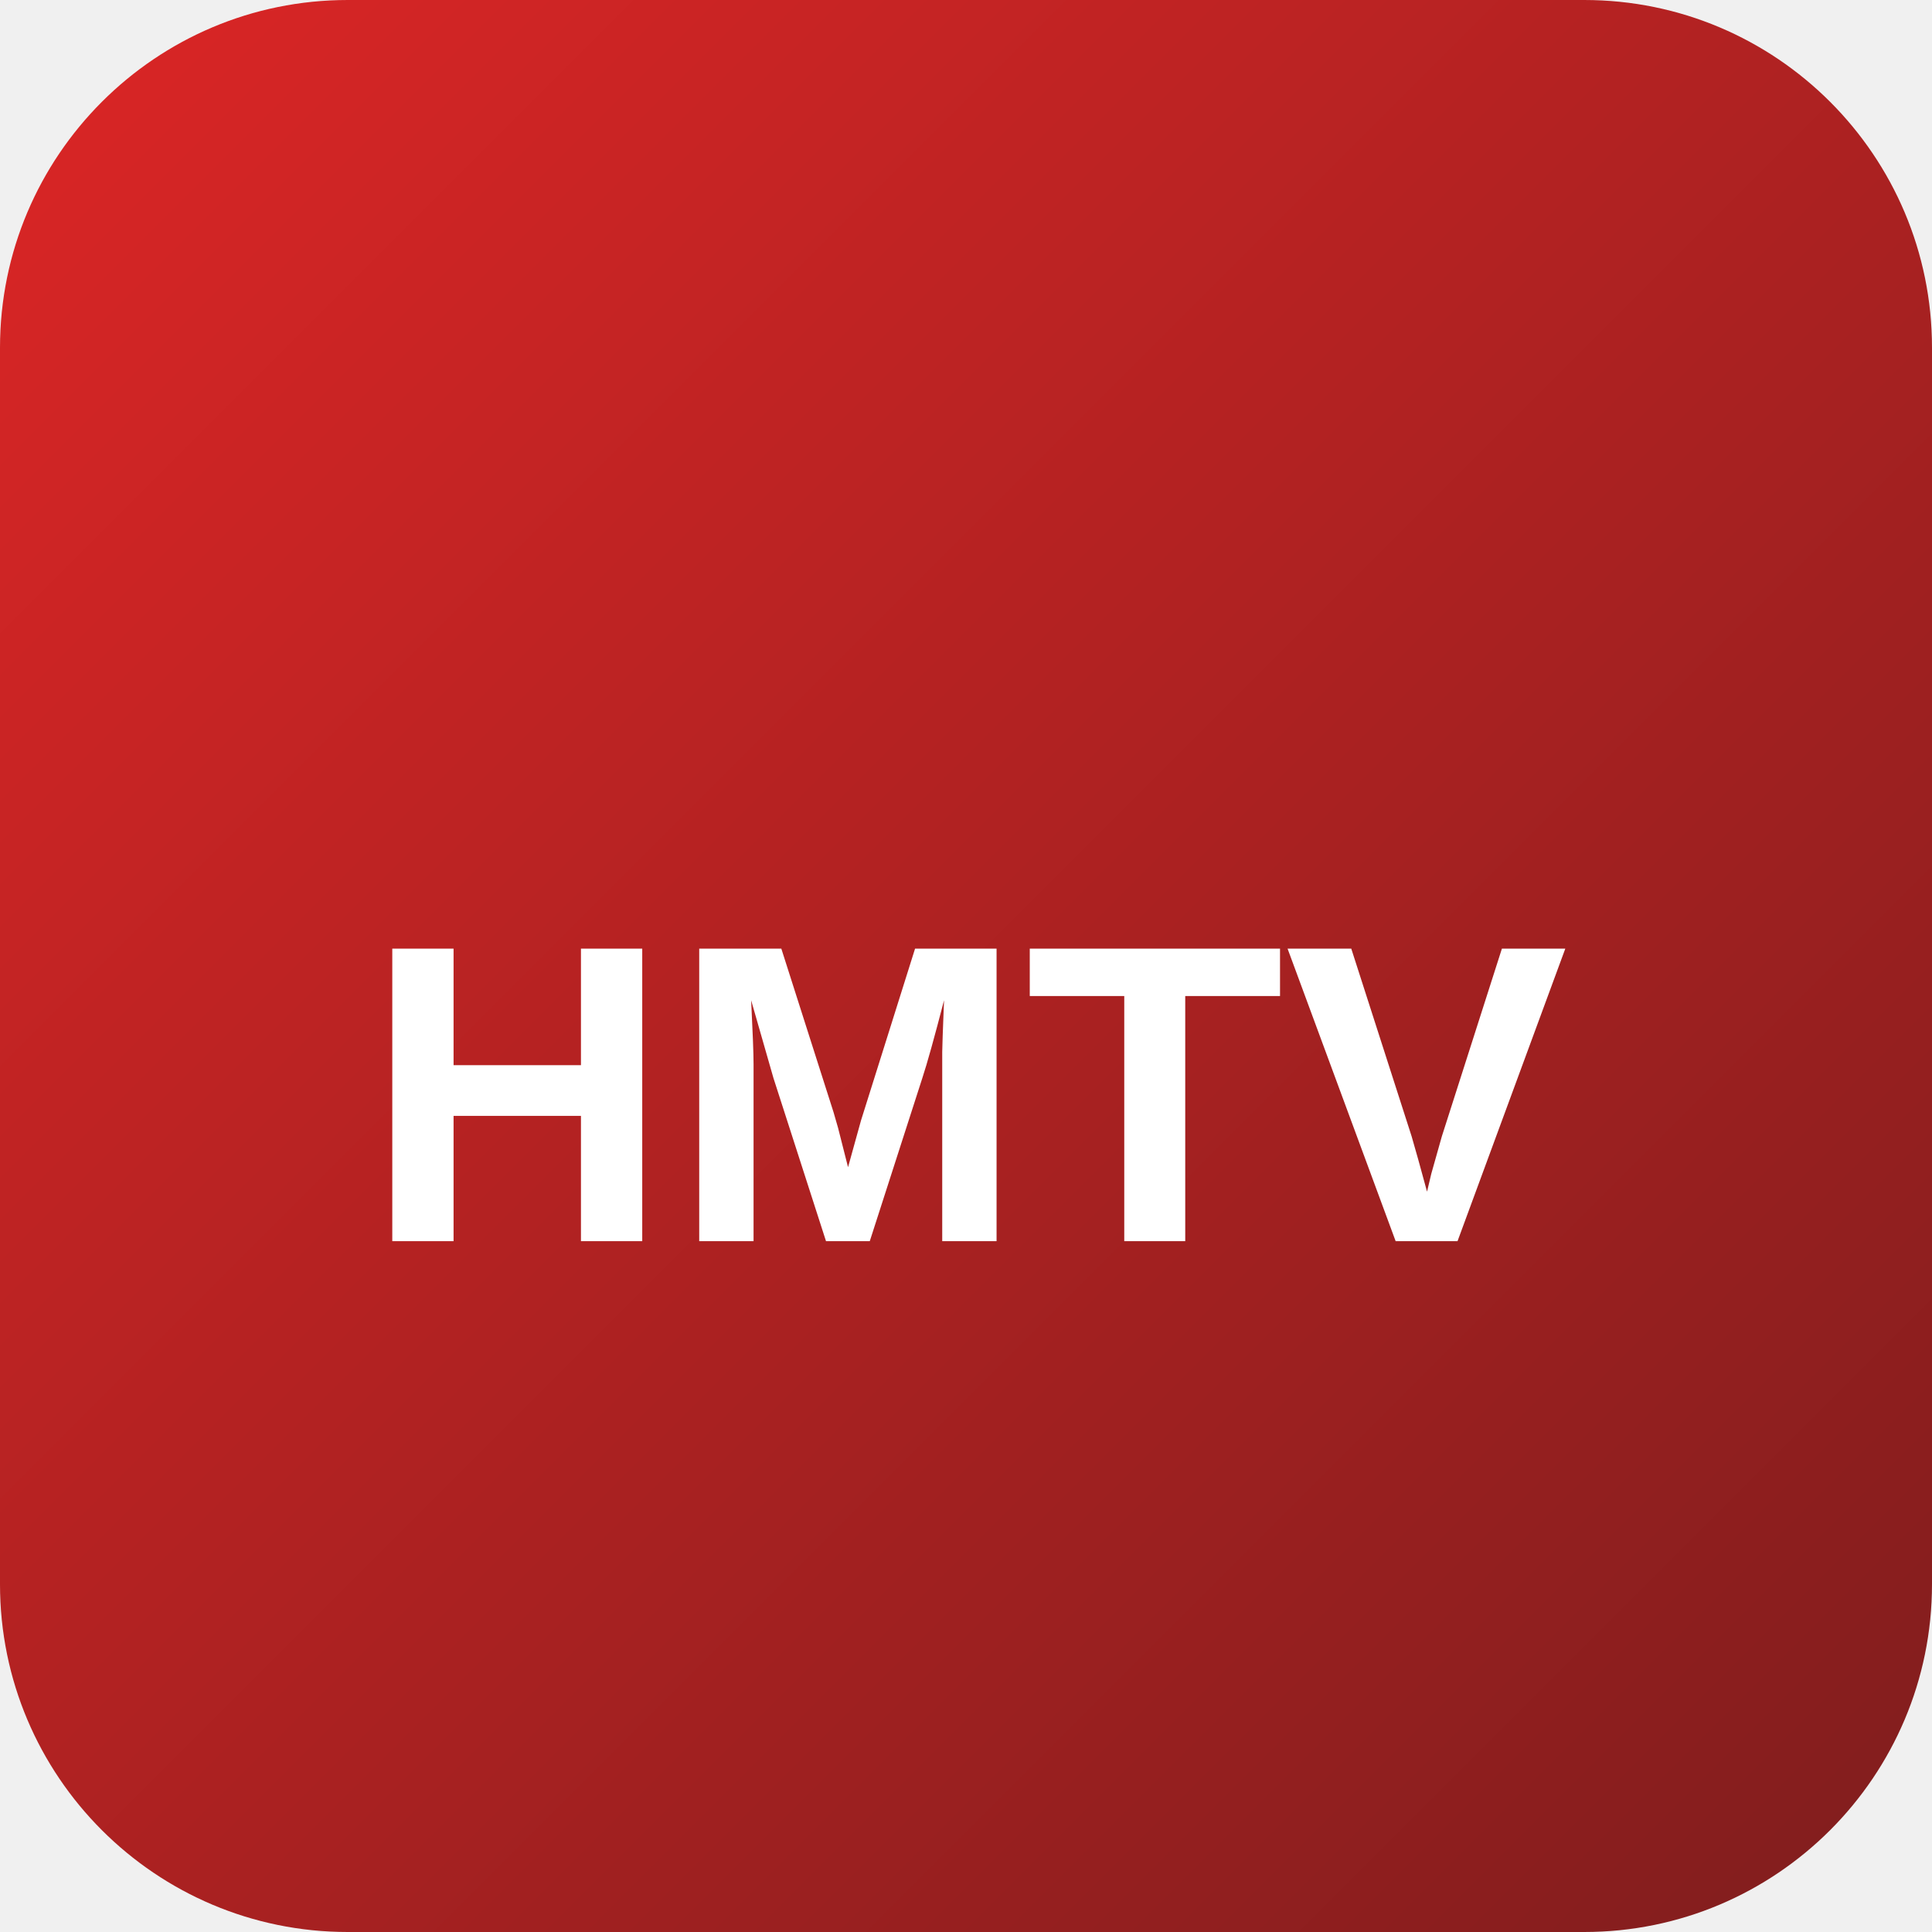
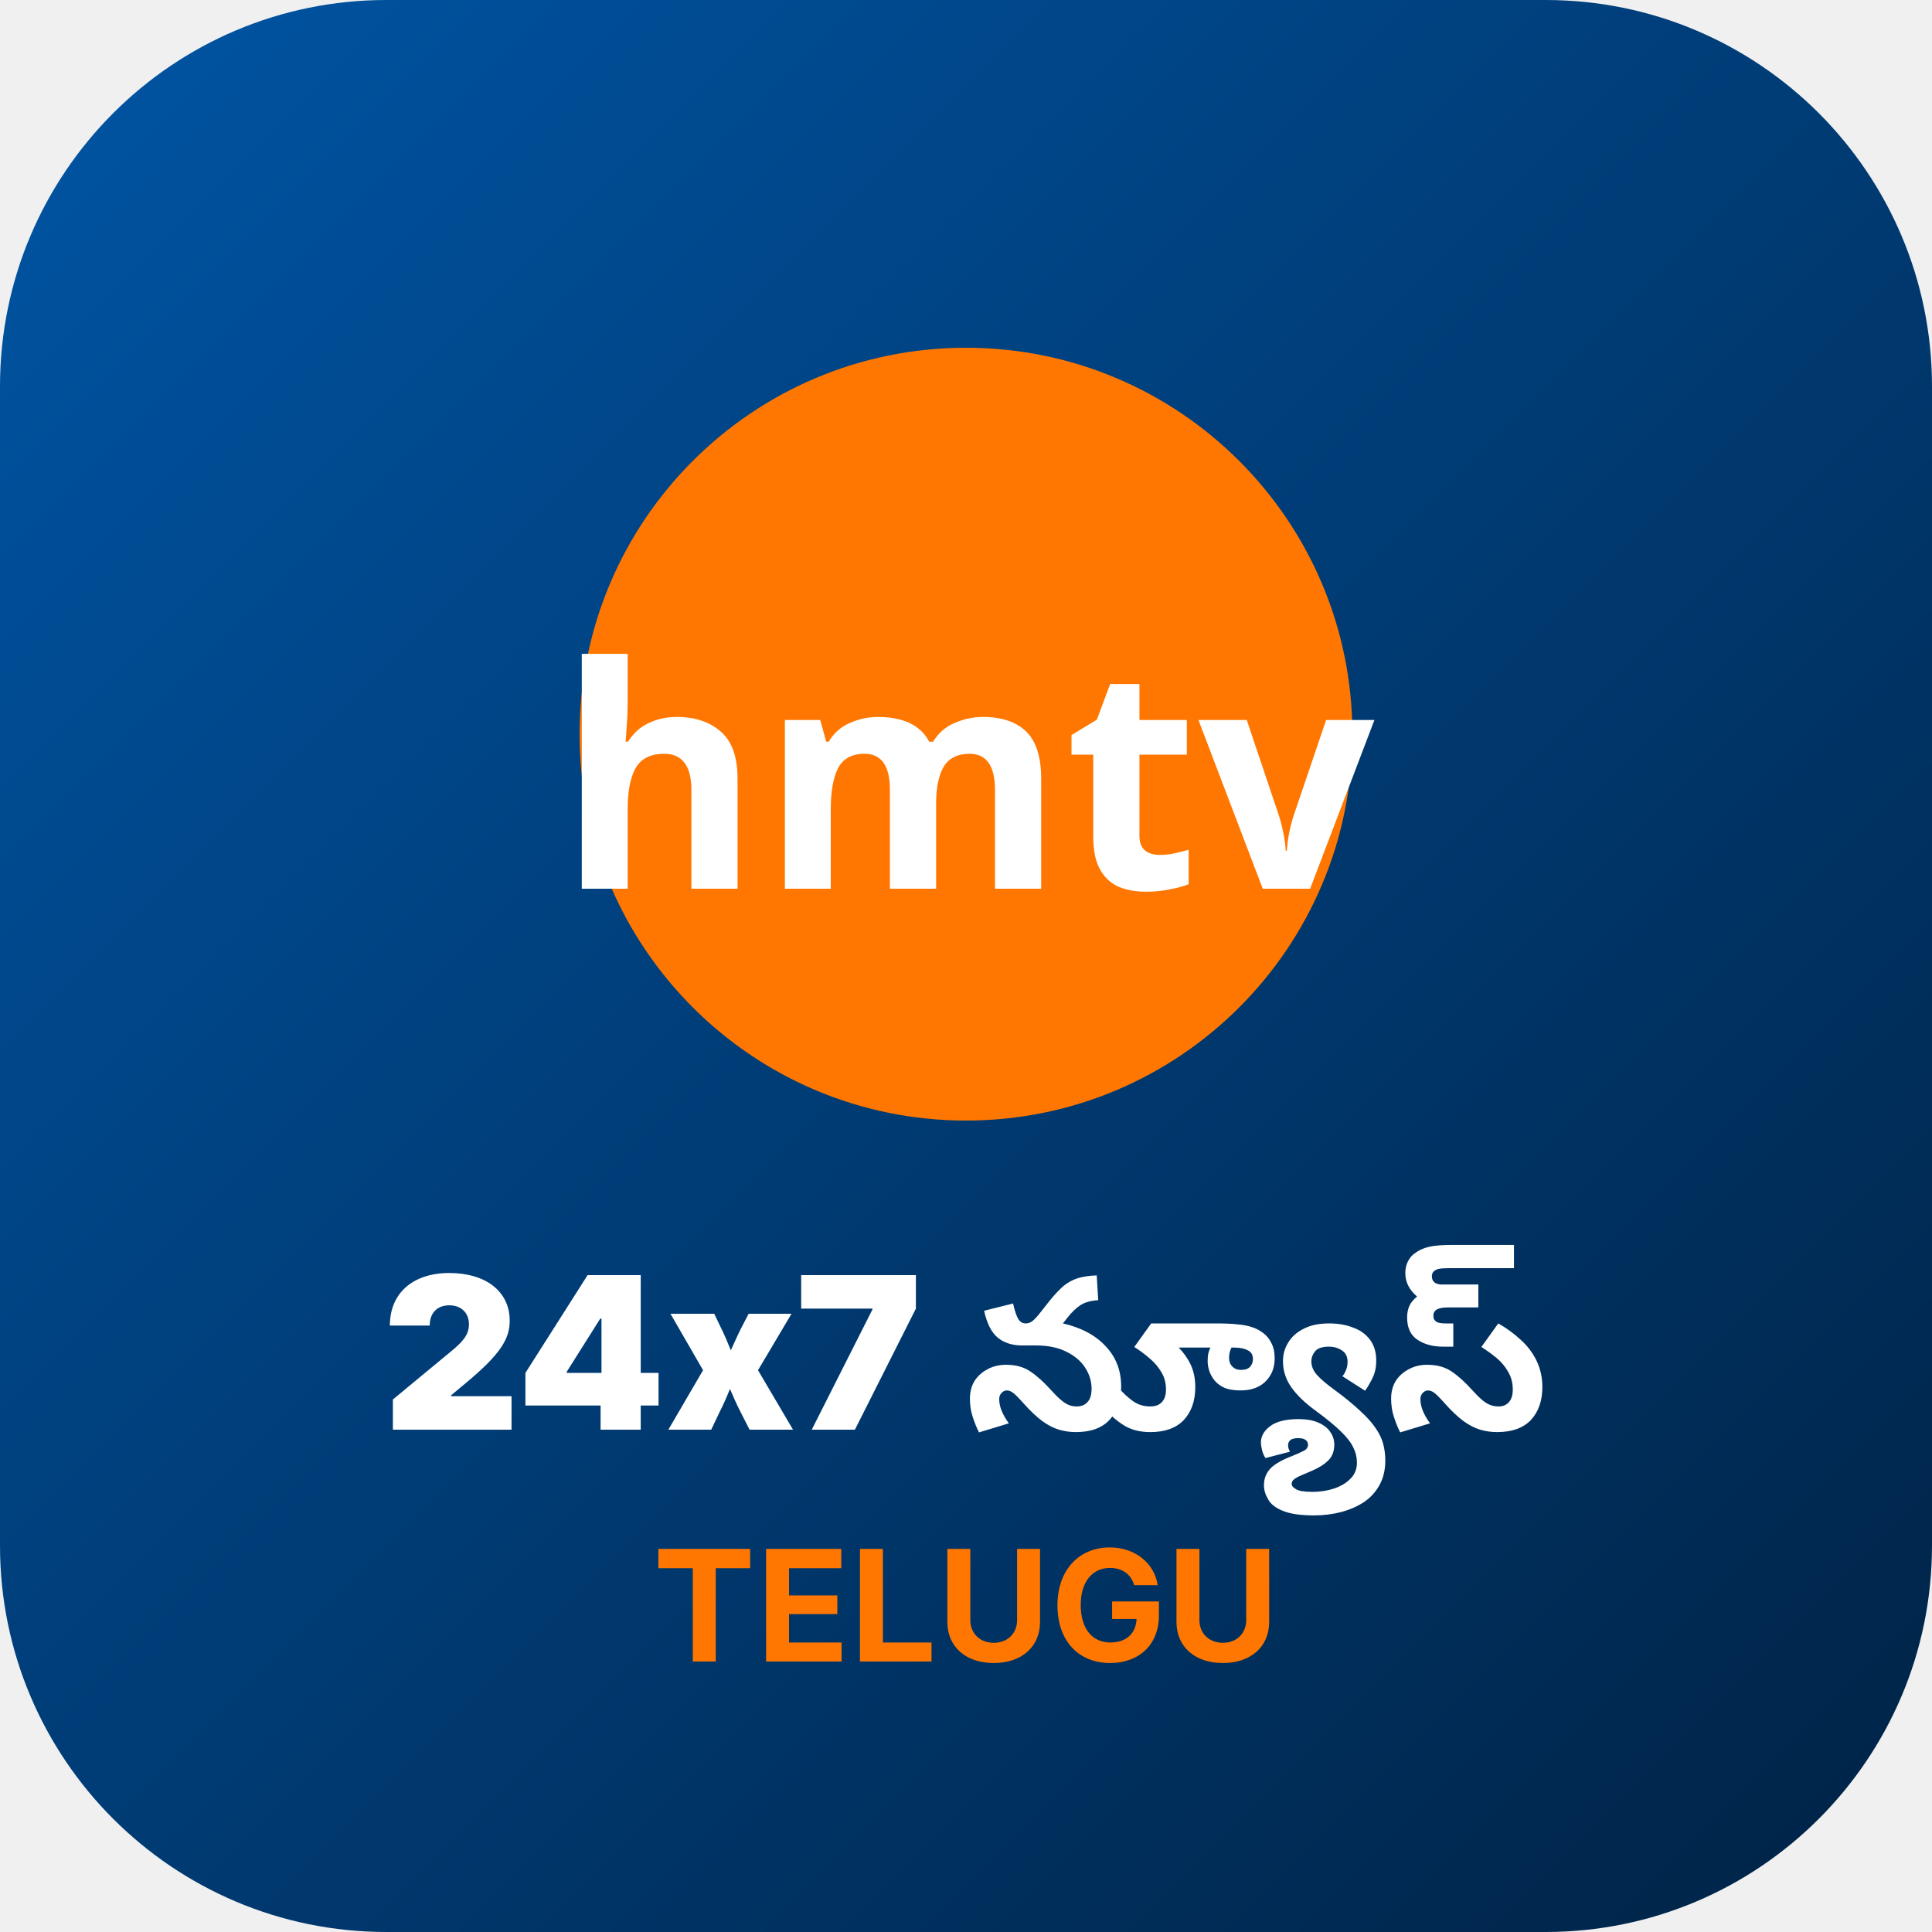
<svg xmlns="http://www.w3.org/2000/svg" viewBox="0 0 100 100" width="100" height="100">
  <defs>
-     <linearGradient id="g_hmtv" x1="0" y1="0" x2="1" y2="1">
-       <stop offset="0%" stop-color="#DC2626" />
-       <stop offset="100%" stop-color="#7F1D1D" />
+     <linearGradient id="hm_bg" x1="0" y1="0" x2="1" y2="1">
+       <stop offset="0%" stop-color="#0055A5" />
+       <stop offset="100%" stop-color="#002244" />
    </linearGradient>
  </defs>
-   <rect width="100" height="100" rx="18" fill="url(#g_hmtv)" />
-   <text x="50" y="58" font-family="Arial Black,Arial,sans-serif" font-weight="900" font-size="22" fill="#fff" text-anchor="middle" dominant-baseline="middle">HMTV</text>
+   <rect width="100" height="100" rx="20" fill="url(#hm_bg)" />
+   <circle cx="50" cy="38" r="20" fill="#FF7700" />
+   <text x="50" y="46" font-family="'Arial Black', sans-serif" font-weight="900" font-size="16" fill="#FFFFFF" text-anchor="middle">hmtv</text>
+   <text x="50" y="74" font-family="'Inter', sans-serif" font-weight="900" font-size="11" fill="#FFFFFF" text-anchor="middle">24x7 న్యూస్</text>
+   <text x="50" y="86" font-family="'Inter', sans-serif" font-weight="700" font-size="8" fill="#FF7700" text-anchor="middle">TELUGU</text>
</svg>
